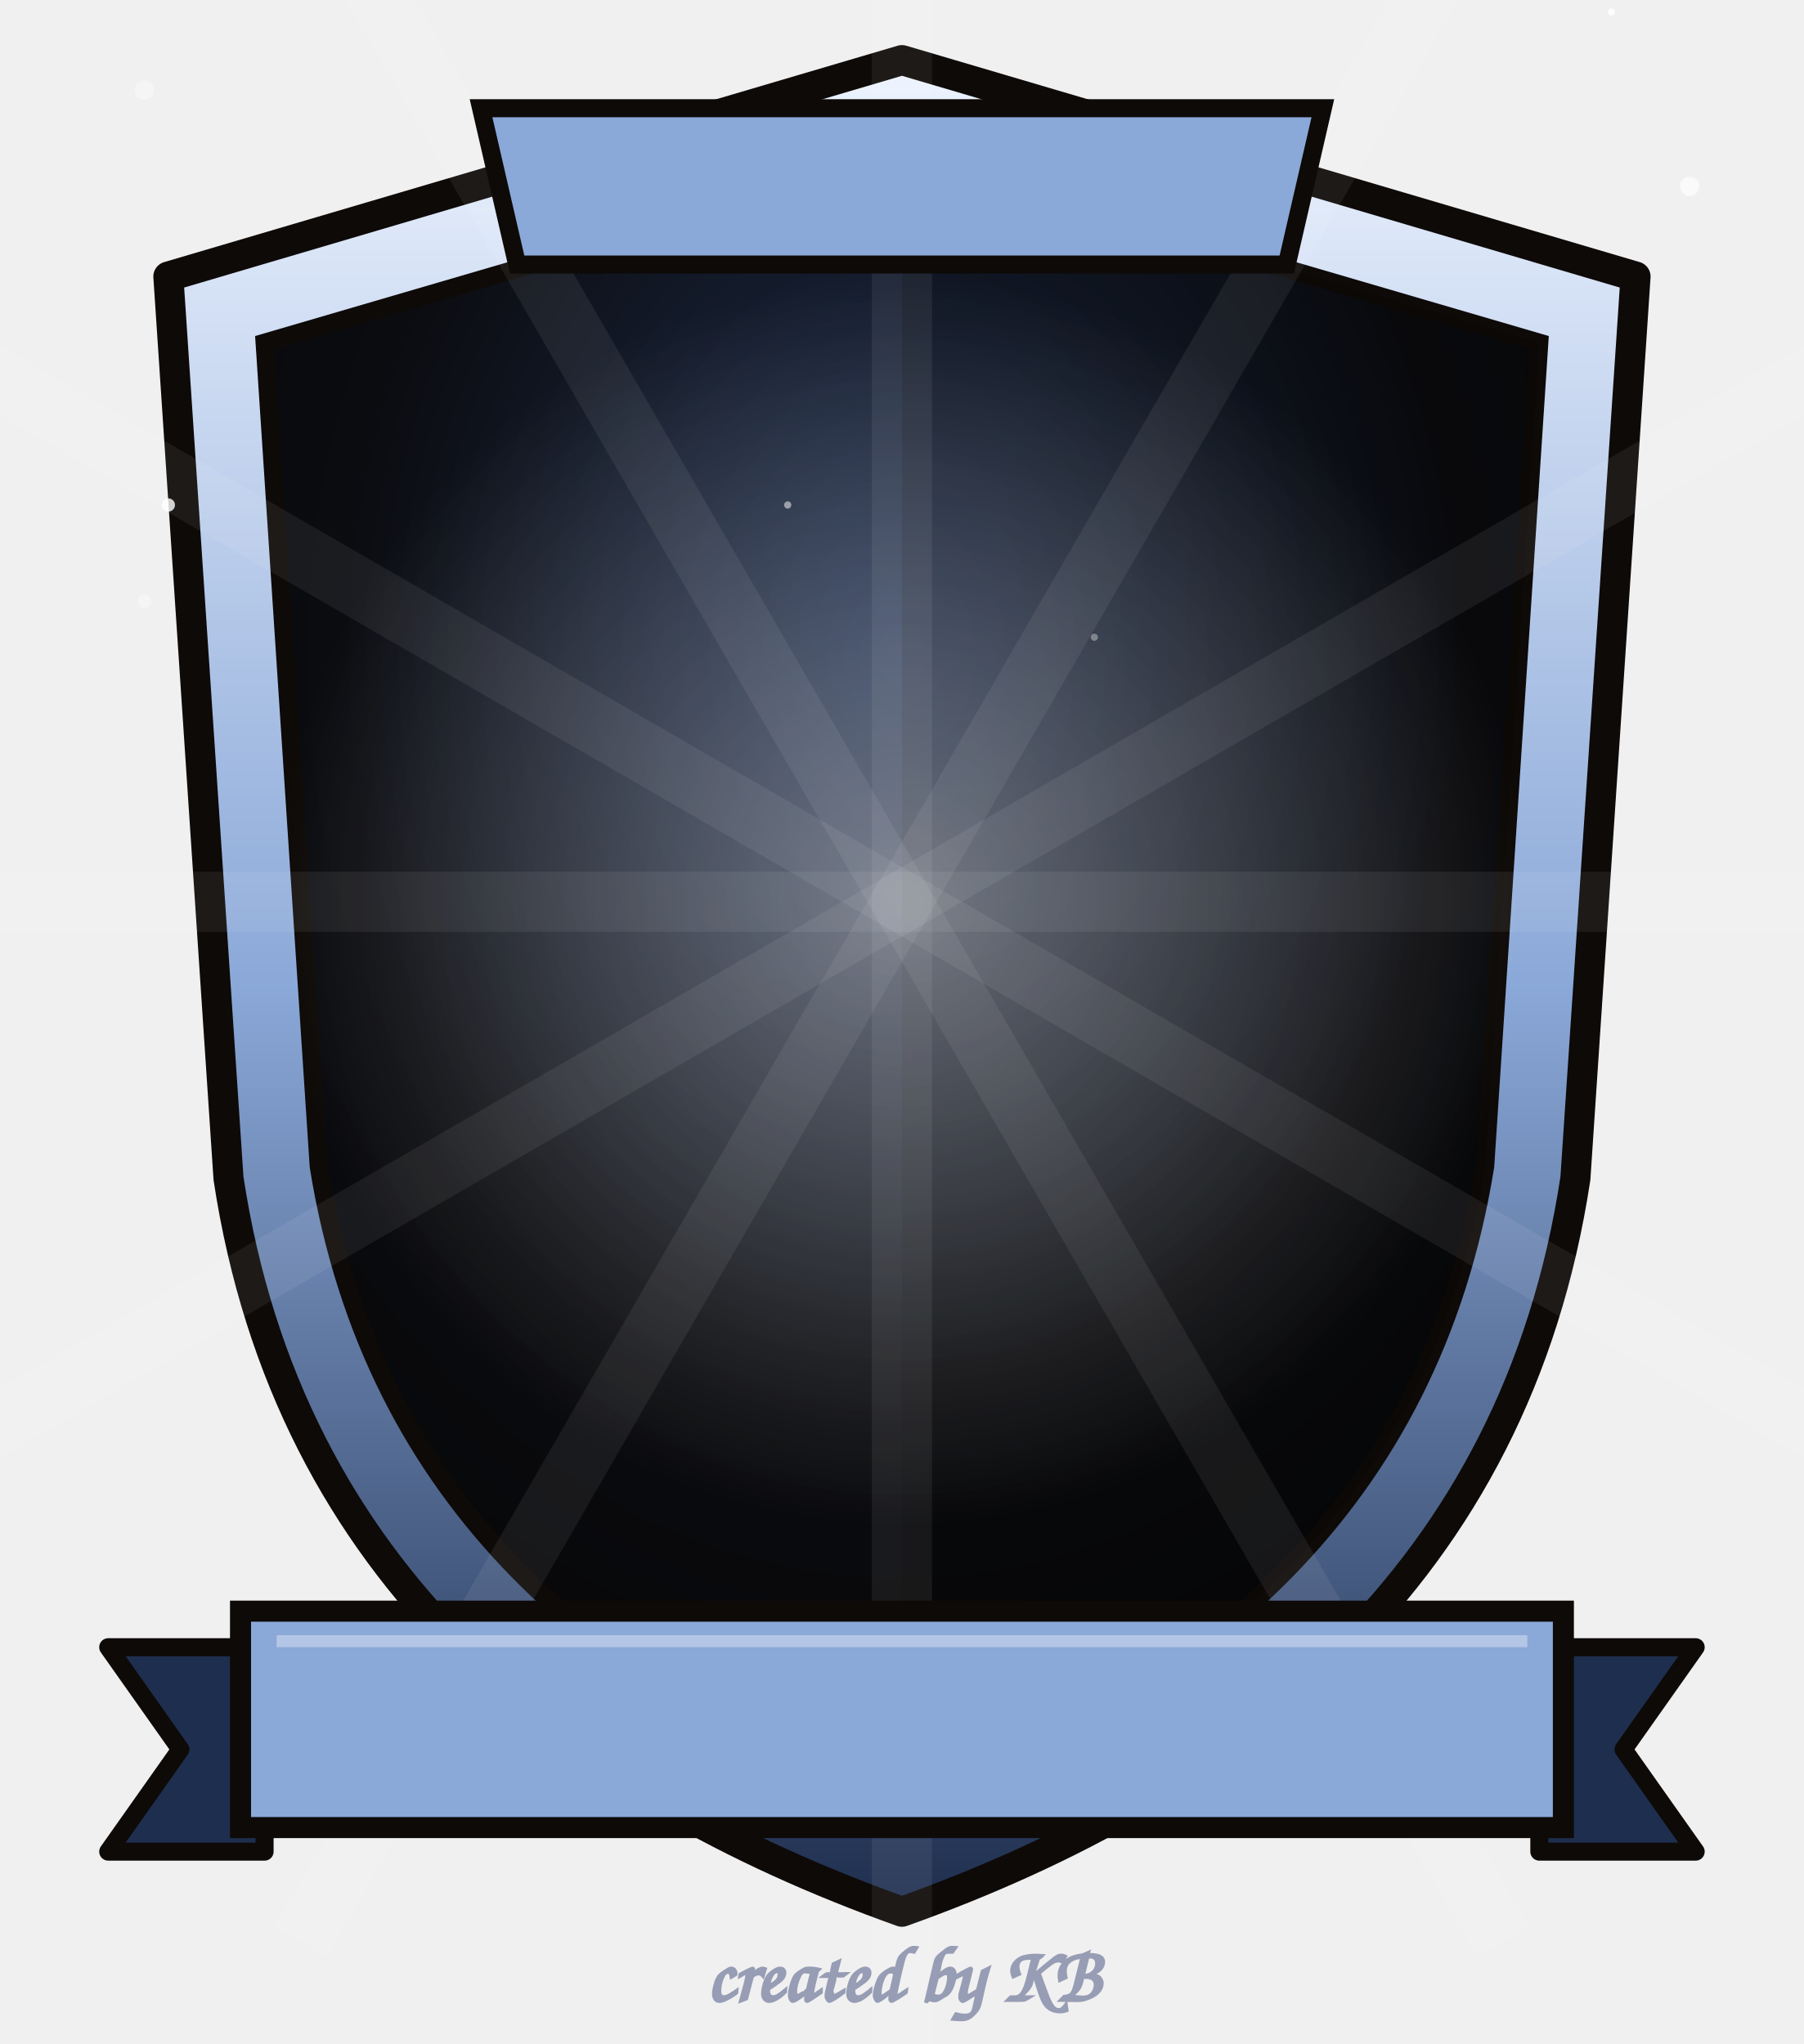
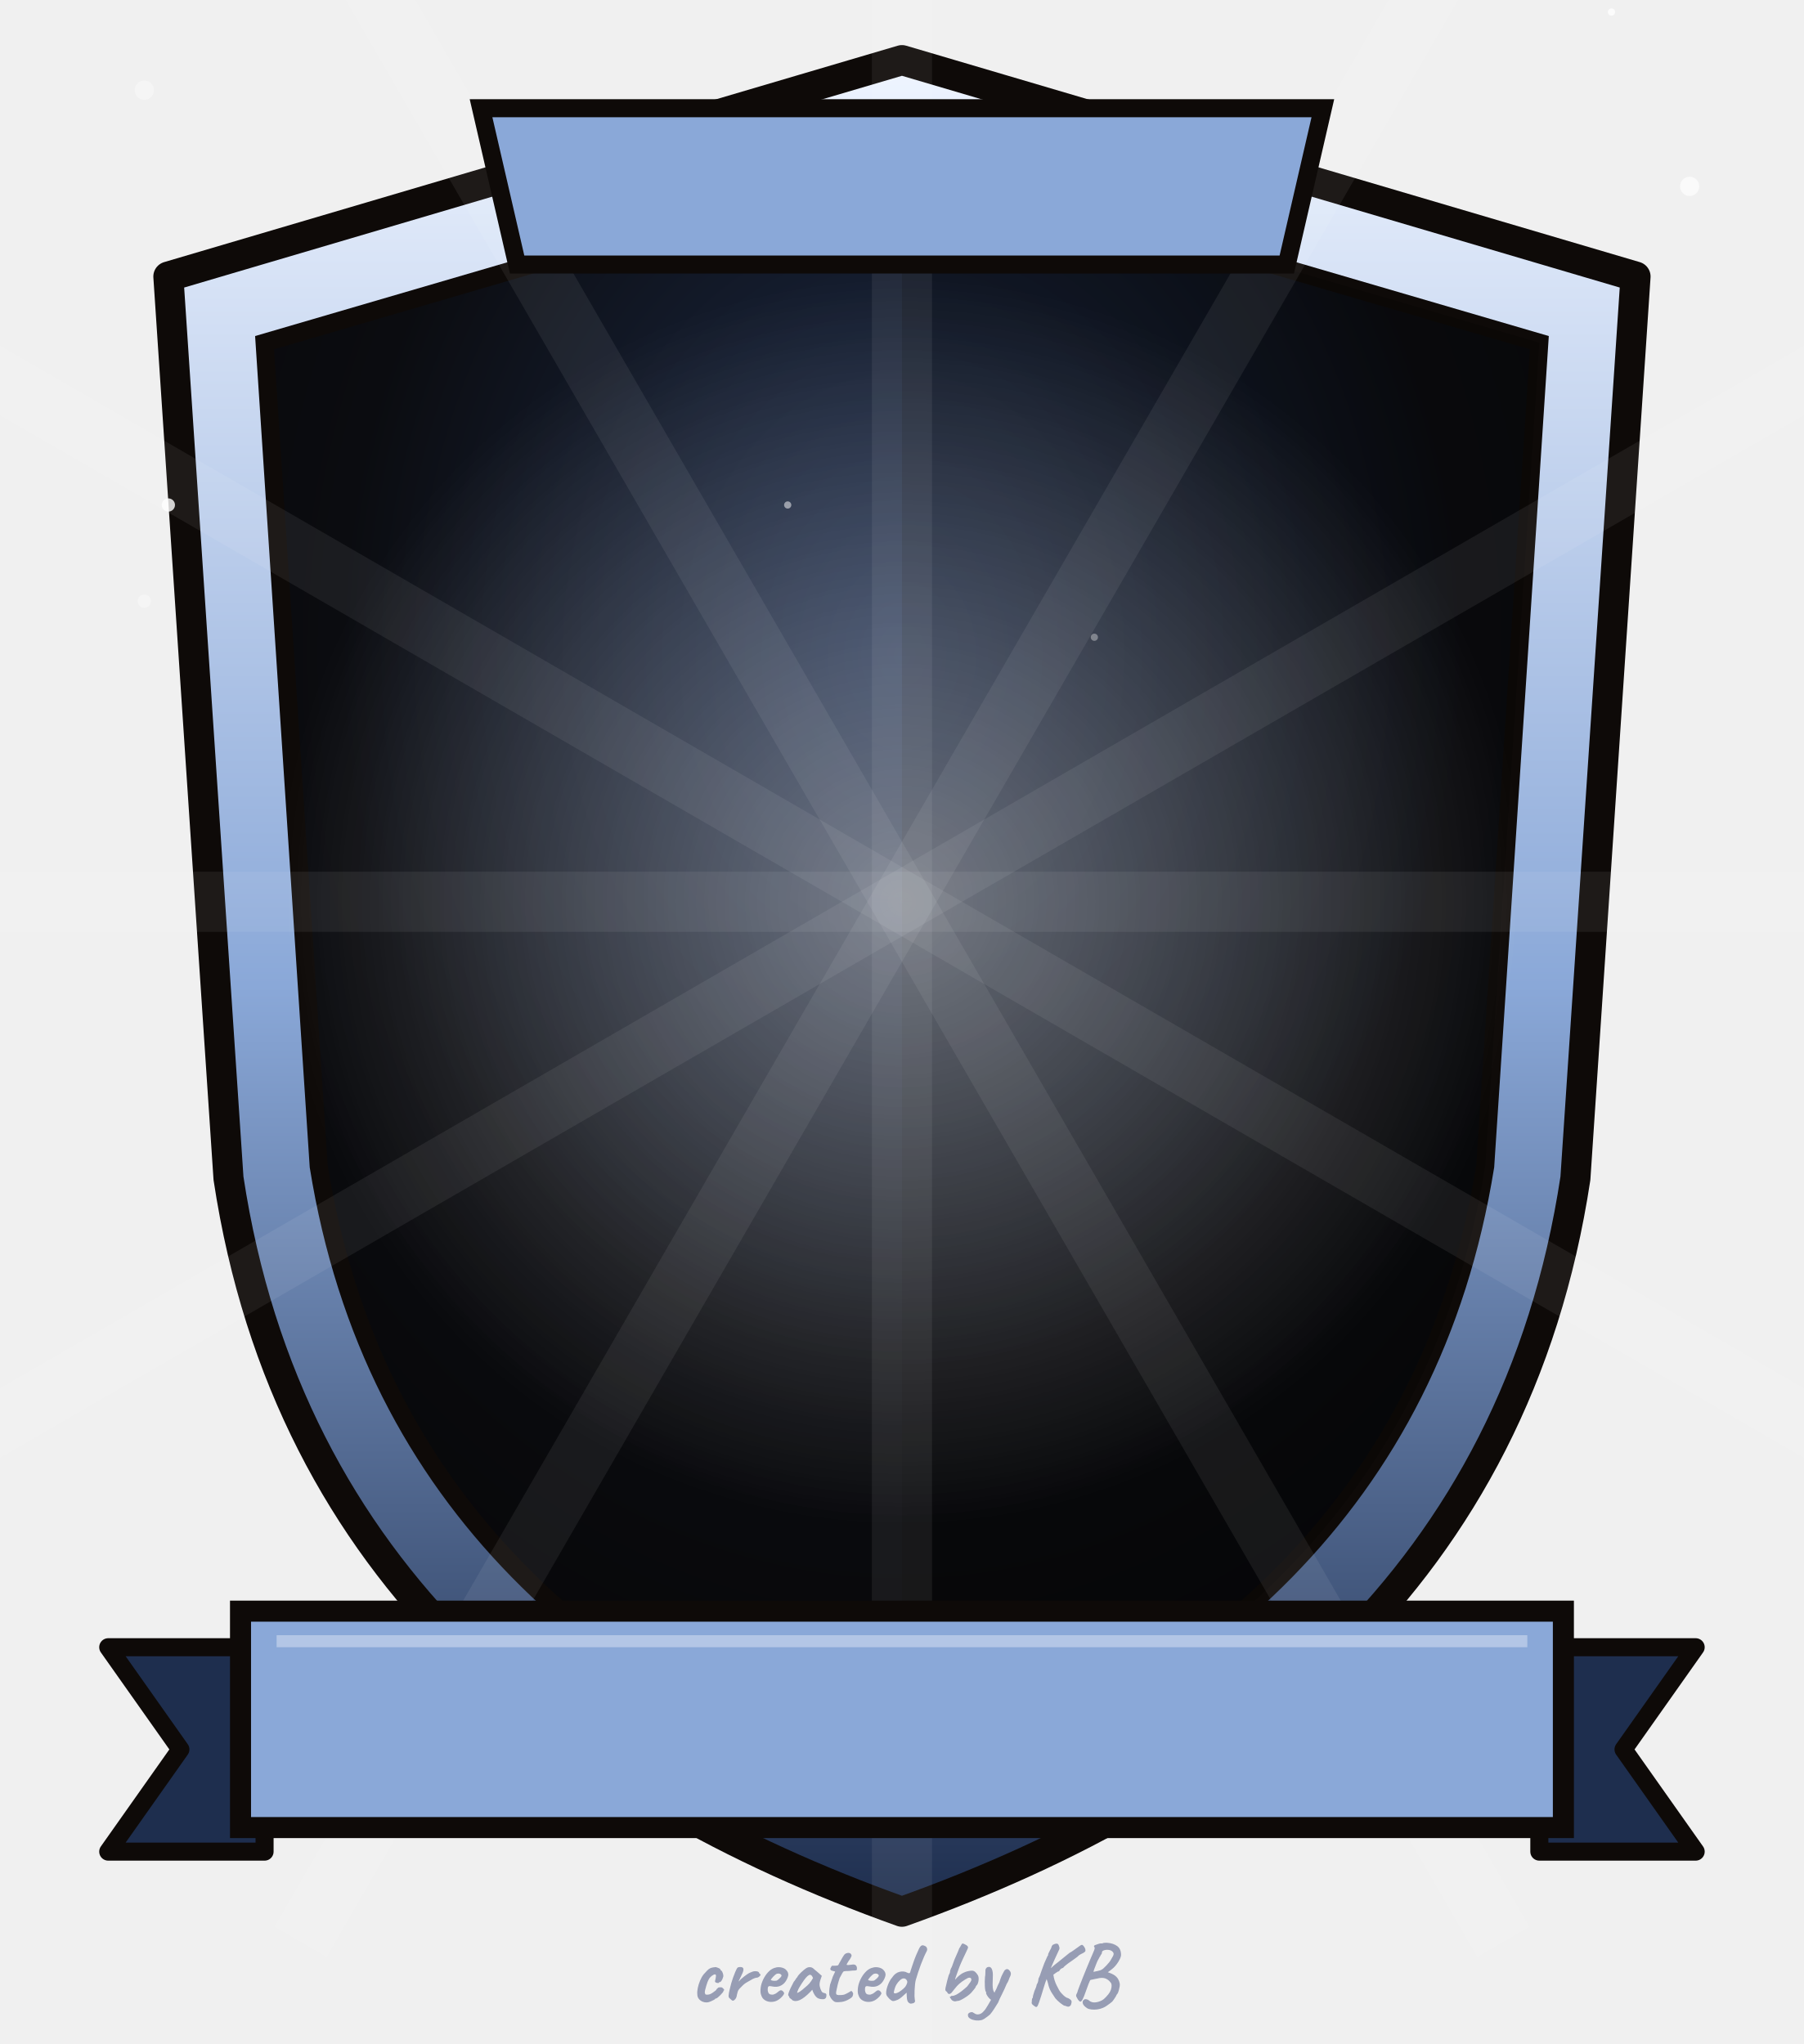
<svg xmlns="http://www.w3.org/2000/svg" viewBox="0 0 300 340" width="300" height="340" role="img" aria-label="Order crest frame (blank)">
  <defs>
    <linearGradient id="div-frames-order-M" x1="0" y1="0" x2="1" y2="1">
      <stop offset="0" stop-color="#eef4ff" />
      <stop offset="0.45" stop-color="#8aa8d8" />
      <stop offset="1" stop-color="#1e2e4e" />
    </linearGradient>
    <linearGradient id="div-frames-order-fr" x1="0" y1="0" x2="0" y2="1">
      <stop offset="0" stop-color="#eef4ff" />
      <stop offset="0.5" stop-color="#8aa8d8" />
      <stop offset="1" stop-color="#1e2e4e" />
    </linearGradient>
    <radialGradient id="div-frames-order-ff" cx="50%" cy="30%" r="80%">
      <stop offset="0" stop-color="#1e2e4e" />
      <stop offset="0.55" stop-color="#0b0c10" />
      <stop offset="1" stop-color="#050506" />
    </radialGradient>
    <radialGradient id="div-frames-order-fg" cx="50%" cy="50%" r="50%">
      <stop offset="0" stop-color="#ffffff99" />
      <stop offset="1" stop-color="#ffffff00" />
    </radialGradient>
  </defs>
  <path d="M150,10 L272,46 L262,196 C252,262 206,298 150,318 C94,298 48,262 38,196 L28,46 Z" fill="url(#div-frames-order-fr)" stroke="#0e0a08" stroke-width="5" stroke-linejoin="round" />
  <path d="M150,26 L256,57 L247,194 C238,250 200,282 150,300 C100,282 62,250 53,194 L44,57 Z" fill="url(#div-frames-order-ff)" stroke="#0e0a08" stroke-width="3" />
  <path d="M150,26 L256,57 L247,194 C238,250 200,282 150,300 Z" fill="#000" opacity=".22" />
  <circle cx="150" cy="150" r="104" fill="url(#div-frames-order-fg)" opacity=".6" />
  <path d="M150,150 L350,150" stroke="#ffffff" stroke-opacity=".07" stroke-width="10" />
  <path d="M150,150 L323,250" stroke="#ffffff" stroke-opacity=".07" stroke-width="10" />
  <path d="M150,150 L250,323" stroke="#ffffff" stroke-opacity=".07" stroke-width="10" />
  <path d="M150,150 L150,350" stroke="#ffffff" stroke-opacity=".07" stroke-width="10" />
  <path d="M150,150 L50,323" stroke="#ffffff" stroke-opacity=".07" stroke-width="10" />
  <path d="M150,150 L-23,250" stroke="#ffffff" stroke-opacity=".07" stroke-width="10" />
  <path d="M150,150 L-50,150" stroke="#ffffff" stroke-opacity=".07" stroke-width="10" />
  <path d="M150,150 L-23,50" stroke="#ffffff" stroke-opacity=".07" stroke-width="10" />
  <path d="M150,150 L50,-23" stroke="#ffffff" stroke-opacity=".07" stroke-width="10" />
  <path d="M150,150 L150,-50" stroke="#ffffff" stroke-opacity=".07" stroke-width="10" />
  <path d="M150,150 L250,-23" stroke="#ffffff" stroke-opacity=".07" stroke-width="10" />
  <path d="M150,150 L323,50" stroke="#ffffff" stroke-opacity=".07" stroke-width="10" />
  <circle cx="182" cy="106" r="0.6" fill="#fff" opacity="0.35" />
  <circle cx="117" cy="29" r="1.1" fill="#fff" opacity="0.50" />
  <circle cx="281" cy="31" r="1.6" fill="#fff" opacity="0.65" />
  <circle cx="268" cy="2" r="0.6" fill="#fff" opacity="0.80" />
  <circle cx="24" cy="100" r="1.1" fill="#fff" opacity="0.35" />
  <circle cx="188" cy="23" r="1.6" fill="#fff" opacity="0.50" />
  <circle cx="217" cy="19" r="0.6" fill="#fff" opacity="0.65" />
  <circle cx="28" cy="84" r="1.1" fill="#fff" opacity="0.80" />
  <circle cx="24" cy="15" r="1.6" fill="#fff" opacity="0.35" />
  <circle cx="131" cy="84" r="0.6" fill="#fff" opacity="0.50" />
  <path d="M80,18 L220,18 L214,44 L86,44 Z" fill="#8aa8d8" stroke="#0e0a08" stroke-width="3" />
  <path d="M18.0,274 L44.0,274 L44.0,308 L18.0,308 L30.0,291 Z" fill="#1e2e4e" stroke="#0e0a08" stroke-width="3" stroke-linejoin="round" />
  <path d="M282.0,274 L256.0,274 L256.0,308 L282.0,308 L270.0,291 Z" fill="#1e2e4e" stroke="#0e0a08" stroke-width="3" stroke-linejoin="round" />
  <path d="M40.0,268 L260.0,268 L260.0,304 L40.0,304 Z" fill="#8aa8d8" stroke="#0e0a08" stroke-width="3.5" />
  <path d="M46.0,273 L254.0,273" stroke="#fff" stroke-opacity=".35" stroke-width="2" />
  <text x="150" y="293.5" text-anchor="middle" font-family="Archivo Black, Archivo, Arial Black, sans-serif" font-weight="900" font-size="17" letter-spacing="2.5" fill="#1a1204" />
-   <text x="150" y="333" text-anchor="middle" font-family="Caveat, cursive" font-weight="700" font-size="13" fill="#8d93ad" opacity=".9">created by KB</text>
+   <path d="M117.757 333.058Q117.335 333.131 116.92 332.985Q116.505 332.84 116.235 332.512Q115.966 332.185 115.966 331.719Q115.922 331.282 116.046 330.678Q116.17 330.073 116.425 329.462Q116.679 328.85 117.014 328.428Q117.306 328.079 117.597 327.788Q117.888 327.496 118.121 327.394Q118.325 327.307 118.623 327.256Q118.922 327.205 119.038 327.205Q119.271 327.263 119.555 327.394Q119.839 327.525 119.839 327.7L119.912 327.773Q119.999 327.773 120.108 327.984Q120.218 328.195 120.276 328.465Q120.334 328.734 120.247 328.894Q120.188 329.171 120.021 329.433Q119.854 329.695 119.737 329.695Q119.679 329.695 119.628 329.702Q119.577 329.709 119.577 329.782Q119.577 329.855 119.424 329.855Q119.271 329.855 119.111 329.797Q118.951 329.739 118.907 329.622Q118.907 329.549 118.936 329.433Q118.965 329.316 119.024 329.04Q119.111 328.632 119.038 328.494Q118.965 328.355 118.674 328.472Q118.31 328.676 118.077 328.945Q117.844 329.214 117.662 329.695Q117.48 330.175 117.262 331.034Q117.174 331.369 117.24 331.559Q117.306 331.748 117.349 331.762Q117.553 331.821 117.793 331.784Q118.034 331.748 118.194 331.66Q118.427 331.544 118.609 331.406Q118.791 331.267 119.009 331.107Q119.082 331.064 119.14 330.94Q119.198 330.816 119.315 330.758Q119.431 330.583 119.613 330.576Q119.795 330.568 119.97 330.568Q120.086 330.598 120.218 330.714Q120.349 330.831 120.421 330.932Q120.45 331.005 120.436 331.049Q120.421 331.078 120.392 331.093Q120.334 331.093 120.334 331.122L120.319 331.165Q120.349 331.224 120.196 331.428Q120.043 331.631 119.81 331.864Q119.577 332.097 119.366 332.265Q119.155 332.432 119.067 332.432Q118.922 332.432 118.922 332.52Q118.922 332.549 118.711 332.665Q118.499 332.782 118.23 332.898Q117.961 333.015 117.757 333.058ZM121.572 332.607Q121.441 332.505 121.288 332.345Q121.135 332.185 121.178 331.893Q121.222 331.486 121.295 331.173Q121.368 330.86 121.47 330.452Q121.499 330.277 121.623 329.855Q121.746 329.433 121.921 328.938Q122.096 328.443 122.285 327.999Q122.474 327.555 122.62 327.336Q122.78 327.191 123.093 327.191Q123.406 327.191 123.523 327.307Q123.683 327.438 123.625 327.766Q123.566 328.093 123.217 328.778Q123.144 328.952 123.035 329.149Q122.926 329.345 122.882 329.462Q122.853 329.549 122.882 329.578Q122.882 329.578 122.911 329.578Q122.998 329.418 123.231 329.207Q123.464 328.996 123.726 328.792Q123.989 328.588 124.222 328.428Q124.454 328.268 124.542 328.224Q124.658 328.152 124.811 328.101Q124.964 328.05 125.022 328.02Q125.357 327.86 125.758 327.897Q126.158 327.933 126.245 328.152Q126.26 328.268 126.347 328.326L126.42 328.384Q126.478 328.384 126.493 328.428V328.472Q126.493 328.574 126.296 328.763Q126.1 328.952 125.867 328.967Q125.678 328.981 125.532 329.04Q125.386 329.098 125.182 329.185Q124.629 329.506 124.185 329.753Q123.741 330.001 123.275 330.51Q123.173 330.627 123.057 330.729Q122.94 330.831 122.824 331.02Q122.751 331.093 122.678 331.34Q122.605 331.588 122.554 331.813Q122.503 332.039 122.503 332.083L122.46 332.214Q122.416 332.359 122.314 332.49Q122.139 332.723 121.972 332.782Q121.805 332.84 121.572 332.607ZM129.347 332.709Q128.91 332.956 128.422 332.993Q127.934 333.029 127.512 332.862Q127.09 332.694 126.828 332.359Q126.682 332.17 126.551 331.755Q126.42 331.34 126.507 330.627Q126.595 329.957 126.922 329.273Q127.25 328.588 127.73 328.064Q128.211 327.54 128.779 327.351Q128.983 327.278 129.194 327.242Q129.405 327.205 129.754 327.234Q130.089 327.278 130.351 327.402Q130.613 327.525 130.73 327.671Q130.963 327.904 131.036 328.122Q131.108 328.341 131.094 328.545Q131.021 329.011 130.679 329.549Q130.337 330.088 129.725 330.35Q129.478 330.452 129.143 330.481Q128.808 330.51 128.226 330.394Q127.876 330.321 127.767 330.467Q127.658 330.612 127.672 331.034Q127.701 331.296 127.796 331.493Q127.891 331.69 128.153 331.762Q128.488 331.821 128.633 331.77Q128.779 331.719 128.997 331.617Q129.114 331.544 129.23 331.457L129.449 331.282Q129.55 331.195 129.623 331.151Q129.696 331.093 129.769 331.078Q129.842 331.064 129.914 331.064Q130.075 331.078 130.22 331.238Q130.366 331.398 130.41 331.544Q130.41 331.66 130.264 331.872Q130.118 332.083 129.878 332.308Q129.638 332.534 129.347 332.709ZM129.157 329.462Q129.259 329.418 129.456 329.258Q129.652 329.098 129.813 328.916Q129.973 328.734 129.973 328.632Q129.973 328.472 129.762 328.355Q129.55 328.239 129.216 328.312Q129.099 328.341 128.939 328.472Q128.779 328.603 128.619 328.77Q128.458 328.938 128.342 329.091Q128.226 329.244 128.182 329.331Q128.24 329.404 128.415 329.447Q128.59 329.491 128.801 329.491Q129.012 329.491 129.157 329.462ZM131.749 332.694Q131.691 332.578 131.494 332.461Q131.298 332.345 131.298 332.287Q131.298 332.228 131.232 332.105Q131.167 331.981 131.108 331.923Q131.036 331.835 131.152 331.493Q131.269 331.151 131.502 330.656Q131.734 330.161 132.011 329.651Q132.128 329.535 132.244 329.345Q132.361 329.156 132.419 329.098Q132.419 329.04 132.462 328.989Q132.506 328.938 132.564 328.938L132.681 328.705Q132.71 328.647 132.863 328.472Q133.016 328.297 133.234 328.086Q133.453 327.875 133.678 327.686Q133.904 327.496 134.05 327.409Q134.355 327.205 134.683 327.22Q135.01 327.234 135.243 327.424Q135.287 327.467 135.44 327.598Q135.593 327.729 135.789 327.889Q135.986 328.05 136.132 328.181L136.67 328.661L136.423 329.389Q136.234 329.972 136.328 330.408Q136.423 330.845 136.598 331.165Q136.67 331.326 136.794 331.413Q136.918 331.5 137.122 331.529Q137.238 331.544 137.34 331.617Q137.442 331.69 137.442 331.85Q137.442 332.199 137.318 332.352Q137.194 332.505 137.049 332.534Q136.568 332.592 136.132 332.432Q135.695 332.272 135.345 331.602Q135.287 331.515 135.192 331.275Q135.098 331.034 135.083 330.962Q135.025 331.034 134.93 331.144Q134.836 331.253 134.748 331.34Q133.715 332.388 132.979 332.702Q132.244 333.015 131.749 332.694ZM132.55 331.486Q132.652 331.5 132.87 331.377Q133.089 331.253 133.453 330.962Q133.948 330.539 134.268 330.263Q134.588 329.986 134.894 329.549L135.214 329.025Q135.069 328.69 134.952 328.588Q134.836 328.486 134.719 328.486Q134.53 328.486 134.268 328.727Q134.006 328.967 133.678 329.426Q133.351 329.884 132.943 330.568Q132.754 330.889 132.652 331.18ZM138.927 333.015Q138.767 332.985 138.578 332.818Q138.388 332.651 138.236 332.439Q138.083 332.228 138.039 332.083Q138.039 332.054 138.01 332.01L137.966 331.966Q137.908 331.923 137.901 331.58Q137.893 331.238 137.937 330.816Q137.981 330.394 138.039 330.146Q138.112 329.913 138.257 329.513Q138.403 329.112 138.505 328.792L138.898 327.948L138.316 327.788Q138.214 327.758 138.148 327.671Q138.083 327.584 138.083 327.525Q138.083 327.409 138.214 327.191Q138.345 326.972 138.403 326.972Q138.476 326.987 138.672 326.987Q138.869 326.987 139.058 326.972Q139.247 326.958 139.291 326.943Q139.349 326.914 139.408 326.863Q139.466 326.812 139.495 326.71Q139.568 326.55 139.626 326.463Q139.684 326.375 139.786 326.2Q139.888 326.011 139.954 325.88Q140.019 325.749 140.165 325.516Q140.238 325.414 140.325 325.269Q140.412 325.123 140.543 325.021Q140.674 324.905 140.973 324.854Q141.271 324.803 141.49 324.992Q141.606 325.138 141.621 325.269Q141.635 325.4 141.504 325.604Q141.388 325.851 141.235 326.048Q141.082 326.244 140.951 326.492Q140.762 326.754 140.82 326.827Q140.834 326.841 140.864 326.856Q141.009 326.899 141.679 326.797Q142.101 326.725 142.29 326.885Q142.48 327.045 142.509 327.292Q142.553 327.642 142.436 327.715Q142.32 327.788 141.766 327.788Q141.417 327.846 141.169 327.853Q140.922 327.86 140.805 327.86Q140.616 327.875 140.558 327.875Q140.5 327.875 140.383 327.904Q140.267 327.933 140.216 327.999Q140.165 328.064 140.106 328.181Q140.048 328.239 139.932 328.486Q139.815 328.734 139.641 329.025Q139.437 329.637 139.298 330.197Q139.16 330.758 139.058 331.311Q139.014 331.588 139.08 331.711Q139.146 331.835 139.451 331.864Q139.611 331.879 139.917 331.857Q140.223 331.835 140.427 331.777Q140.587 331.704 140.762 331.624Q140.936 331.544 141.082 331.457Q141.213 331.384 141.344 331.296L141.475 331.224Q141.504 331.18 141.533 331.18Q141.592 331.165 141.694 331.253Q141.825 331.413 141.883 331.588Q141.883 331.762 141.81 332.003Q141.737 332.243 141.271 332.505Q140.616 332.913 139.961 333.0Q139.306 333.087 138.927 333.015ZM145.523 332.709Q145.086 332.956 144.598 332.993Q144.11 333.029 143.688 332.862Q143.266 332.694 143.004 332.359Q142.858 332.17 142.727 331.755Q142.596 331.34 142.684 330.627Q142.771 329.957 143.099 329.273Q143.426 328.588 143.907 328.064Q144.387 327.54 144.955 327.351Q145.159 327.278 145.37 327.242Q145.581 327.205 145.93 327.234Q146.265 327.278 146.527 327.402Q146.79 327.525 146.906 327.671Q147.139 327.904 147.212 328.122Q147.285 328.341 147.27 328.545Q147.197 329.011 146.855 329.549Q146.513 330.088 145.901 330.35Q145.654 330.452 145.319 330.481Q144.984 330.51 144.402 330.394Q144.052 330.321 143.943 330.467Q143.834 330.612 143.848 331.034Q143.878 331.296 143.972 331.493Q144.067 331.69 144.329 331.762Q144.664 331.821 144.809 331.77Q144.955 331.719 145.173 331.617Q145.29 331.544 145.406 331.457L145.625 331.282Q145.727 331.195 145.799 331.151Q145.872 331.093 145.945 331.078Q146.018 331.064 146.091 331.064Q146.251 331.078 146.396 331.238Q146.542 331.398 146.586 331.544Q146.586 331.66 146.44 331.872Q146.294 332.083 146.054 332.308Q145.814 332.534 145.523 332.709ZM145.334 329.462Q145.435 329.418 145.632 329.258Q145.829 329.098 145.989 328.916Q146.149 328.734 146.149 328.632Q146.149 328.472 145.938 328.355Q145.727 328.239 145.392 328.312Q145.275 328.341 145.115 328.472Q144.955 328.603 144.795 328.77Q144.635 328.938 144.518 329.091Q144.402 329.244 144.358 329.331Q144.416 329.404 144.591 329.447Q144.766 329.491 144.977 329.491Q145.188 329.491 145.334 329.462ZM151.565 333.277Q151.376 333.32 151.194 333.182Q151.012 333.044 150.939 332.884Q150.852 332.651 150.83 332.439Q150.808 332.228 150.794 331.952L150.779 331.457L150.182 331.995Q149.687 332.461 149.257 332.658Q148.828 332.854 148.478 332.854Q148.318 332.825 148.093 332.643Q147.867 332.461 147.685 332.236Q147.503 332.01 147.43 331.864Q147.343 331.66 147.379 331.296Q147.416 330.932 147.554 330.496Q147.692 330.059 147.903 329.637Q148.114 329.214 148.391 328.909Q148.872 328.181 149.585 327.999Q150.298 327.817 150.852 328.122Q151.114 328.253 151.23 328.224Q151.347 328.195 151.376 328.035Q151.434 327.802 151.507 327.598Q151.58 327.394 151.711 326.987Q152.075 325.88 152.344 325.254Q152.614 324.628 152.832 324.162Q152.992 323.827 153.152 323.696Q153.312 323.565 153.429 323.58Q153.589 323.58 153.829 323.696Q154.07 323.813 154.142 324.016Q154.201 324.148 154.193 324.293Q154.186 324.439 154.099 324.599Q153.909 324.948 153.655 325.523Q153.4 326.099 153.145 326.783Q152.89 327.467 152.672 328.137Q152.453 328.807 152.308 329.316Q152.22 329.637 152.169 330.132Q152.118 330.627 152.097 331.144Q152.075 331.66 152.089 332.061Q152.104 332.461 152.133 332.578Q152.22 332.869 152.133 333.015Q152.046 333.16 151.886 333.211Q151.725 333.262 151.565 333.277ZM149.163 331.515Q149.367 331.442 149.527 331.34Q149.687 331.238 149.905 331.078Q150.342 330.743 150.539 330.496Q150.735 330.248 150.852 329.884Q150.925 329.666 150.859 329.506Q150.794 329.345 150.633 329.2Q150.473 329.069 150.226 329.091Q149.978 329.112 149.658 329.404Q149.308 329.724 149.061 330.146Q148.813 330.568 148.653 331.355Q148.624 331.5 148.755 331.559Q148.886 331.617 149.163 331.515ZM158.831 332.913Q158.539 332.884 158.372 332.76Q158.205 332.636 158.117 332.447Q158.001 332.316 157.979 332.243Q157.957 332.17 157.972 332.112Q158.044 332.112 158.103 332.105Q158.161 332.097 158.175 332.054Q158.175 332.01 158.226 331.995Q158.277 331.981 158.336 331.995Q158.612 332.01 159.013 331.806Q159.413 331.602 159.894 331.231Q160.374 330.86 160.854 330.423Q161.233 329.928 161.386 329.695Q161.539 329.462 161.546 329.338Q161.553 329.214 161.481 329.083Q161.422 328.967 161.204 328.967Q160.986 328.967 160.534 329.258Q159.908 329.651 159.53 329.986Q159.151 330.321 158.831 330.743Q158.714 330.889 158.576 331.056Q158.438 331.224 158.35 331.34L158.248 331.457Q158.248 331.515 158.081 331.602Q157.913 331.69 157.797 331.69Q157.739 331.66 157.644 331.58Q157.549 331.5 157.52 331.369Q157.389 331.267 157.302 331.187Q157.214 331.107 157.214 330.918Q157.214 330.801 157.251 330.627Q157.287 330.452 157.36 330.175Q157.447 329.797 157.549 329.382Q157.651 328.967 157.746 328.668Q157.841 328.37 157.884 328.341L157.942 328.21Q158.001 328.079 158.001 327.904Q158.03 327.729 158.095 327.598Q158.161 327.467 158.161 327.409Q158.219 327.365 158.336 327.06Q158.452 326.754 158.627 326.259Q158.627 326.215 158.729 325.975Q158.831 325.735 158.976 325.407Q159.122 325.079 159.275 324.723Q159.428 324.366 159.53 324.089Q159.704 323.842 159.828 323.587Q159.952 323.332 160.054 323.288Q160.126 323.274 160.308 323.347Q160.49 323.42 160.68 323.536Q160.869 323.652 160.942 323.769Q160.986 323.842 160.993 323.915Q161 323.987 160.927 324.155Q160.854 324.322 160.68 324.694Q160.505 325.065 160.185 325.735Q159.777 326.608 159.551 327.191Q159.326 327.773 159.187 328.195Q159.049 328.617 158.903 328.996L158.831 329.316L159.209 328.894Q159.355 328.748 159.515 328.617Q159.675 328.486 159.864 328.355Q159.981 328.268 160.177 328.173Q160.374 328.079 160.563 328.006Q160.753 327.933 160.84 327.919Q160.884 327.904 161.138 327.853Q161.393 327.802 161.641 327.802Q161.961 327.802 162.201 328.028Q162.442 328.253 162.631 328.574Q162.791 328.88 162.747 329.353Q162.704 329.826 162.5 330.161Q162.427 330.219 162.354 330.314Q162.281 330.408 162.281 330.467Q162.267 330.568 162.019 330.882Q161.772 331.195 161.524 331.471Q161.262 331.748 160.884 332.017Q160.505 332.287 160.134 332.498Q159.762 332.709 159.5 332.796Q159.384 332.811 159.166 332.847Q158.947 332.884 158.831 332.913ZM163.213 336.028Q162.689 336.13 162.209 336.065Q161.728 335.999 161.4 335.81Q161.073 335.621 161 335.388Q160.913 335.053 161.087 334.893Q161.262 334.733 161.502 334.704Q161.743 334.674 161.815 334.762Q161.932 334.835 162.187 334.98Q162.442 335.126 162.82 335.053Q163.155 334.98 163.417 334.733Q163.679 334.485 163.883 334.208Q163.999 334.034 164.276 333.582Q164.538 333.16 164.815 332.651Q164.698 332.578 164.567 332.447Q164.305 332.185 164.138 331.893Q163.97 331.602 163.999 331.486V331.326Q163.912 331.326 163.861 331.071Q163.81 330.816 163.788 330.423Q163.766 330.03 163.774 329.608Q163.781 329.185 163.81 328.836Q163.868 328.588 163.868 328.29Q163.868 327.991 163.883 327.817Q163.868 327.584 163.978 327.438Q164.087 327.292 164.145 327.249Q164.684 327.016 164.931 327.496Q165.179 327.977 165.106 329.025Q165.077 329.608 165.077 330.139Q165.077 330.67 165.179 331.049Q165.252 331.311 165.397 331.471Q165.426 331.398 165.455 331.296Q165.514 331.136 165.601 331.034Q165.688 330.86 165.754 330.707Q165.819 330.554 165.834 330.496Q165.849 330.423 165.965 330.204Q166.082 329.986 166.183 329.768Q166.256 329.549 166.402 329.127Q166.547 328.705 166.693 328.443Q166.868 328.108 166.977 327.897Q167.086 327.686 167.217 327.642Q167.348 327.54 167.465 327.54Q167.581 327.54 167.741 327.627Q167.916 327.802 168.025 327.97Q168.134 328.137 168.113 328.377Q168.091 328.617 167.872 329.025Q167.756 329.375 167.618 329.658Q167.479 329.942 167.406 330.03Q167.334 330.204 167.239 330.416Q167.144 330.627 167.072 330.801Q166.81 331.384 166.62 331.748Q166.431 332.112 166.285 332.418Q166.14 332.723 165.98 333.131Q165.645 333.67 165.332 334.158Q165.019 334.645 164.669 335.068Q164.524 335.199 164.254 335.41Q163.985 335.621 163.701 335.803Q163.417 335.985 163.213 336.028ZM172.022 333.684Q171.833 333.568 171.673 333.4Q171.512 333.233 171.6 332.927Q171.585 332.752 171.622 332.592Q171.658 332.432 171.673 332.374Q171.745 332.374 171.76 332.294Q171.774 332.214 171.774 332.156Q171.774 332.039 171.862 331.762Q171.949 331.486 172.037 331.18Q172.153 330.932 172.262 330.656Q172.371 330.379 172.371 330.321Q172.371 330.204 172.43 330.081Q172.488 329.957 172.561 329.84Q172.634 329.666 172.67 329.455Q172.706 329.244 172.706 329.127Q172.794 328.938 172.896 328.719Q172.998 328.501 173.056 328.268Q173.143 328.02 173.318 327.533Q173.493 327.045 173.682 326.55Q173.813 326.273 173.937 325.975Q174.06 325.676 174.162 325.465Q174.264 325.254 174.308 325.254V325.094Q174.308 325.021 174.424 324.81Q174.541 324.599 174.643 324.366Q174.788 324.148 174.847 323.944L174.905 323.754L174.963 323.652Q175.021 323.565 175.08 323.507Q175.458 323.303 175.728 323.303Q175.997 323.303 176.099 323.652Q176.215 323.973 176.201 324.097Q176.186 324.22 176.099 324.395Q175.982 324.657 175.793 325.058Q175.604 325.458 175.4 325.909Q175.196 326.361 175.021 326.768Q174.861 327.118 174.759 327.38L174.861 327.307Q174.905 327.263 175.116 327.067Q175.327 326.87 175.939 326.404L177.861 324.846Q178.225 324.657 178.53 324.424Q178.836 324.191 179.04 324.06Q179.287 323.885 179.55 323.696Q179.812 323.507 179.87 323.521Q179.986 323.463 180.146 323.631Q180.307 323.798 180.416 324.024Q180.525 324.249 180.51 324.366Q180.54 324.512 180.467 324.613Q180.394 324.715 180.088 324.89Q179.724 325.05 179.513 325.196Q179.302 325.341 179.273 325.414L178.967 325.647Q178.661 325.88 178.239 326.171Q177.657 326.564 177.285 326.863Q176.914 327.161 176.798 327.336Q176.739 327.336 176.688 327.38Q176.638 327.424 176.579 327.409L176.463 327.482Q176.346 327.569 176.288 327.656Q176.259 327.729 176.164 327.846Q176.07 327.962 175.939 327.948Q175.837 328.006 175.575 328.181Q175.385 328.326 175.182 328.472Q175.254 328.996 175.371 329.36Q175.531 329.884 175.749 330.292Q175.924 330.67 176.135 331.034Q176.346 331.398 176.608 331.646Q176.943 332.01 177.205 332.185Q177.467 332.359 177.598 332.359Q177.875 332.49 178.006 332.607Q178.137 332.723 178.181 332.811Q178.225 332.898 178.21 332.971Q178.225 333.015 178.195 333.167Q178.166 333.32 178.108 333.473Q178.05 333.626 177.948 333.67Q177.846 333.772 177.686 333.794Q177.526 333.815 177.176 333.655Q177.045 333.67 176.82 333.531Q176.594 333.393 176.339 333.189Q176.084 332.985 175.859 332.767Q175.633 332.549 175.502 332.388Q175.269 332.054 174.912 331.486Q174.555 330.918 174.381 330.292Q174.279 329.826 174.177 329.535Q174.09 329.345 174.075 329.185L174.002 329.345Q173.944 329.447 173.813 329.862Q173.682 330.277 173.507 330.852Q173.332 331.428 173.15 332.017Q172.968 332.607 172.794 333.087Q172.706 333.335 172.634 333.502Q172.561 333.67 172.488 333.757Q172.415 333.844 172.313 333.844Q172.255 333.844 172.182 333.801Q172.109 333.757 172.022 333.684ZM180.802 334.048Q180.176 333.641 180.066 333.233Q179.957 332.825 180.35 332.578Q180.438 332.52 180.692 332.563Q180.947 332.607 181.078 332.738Q181.37 333.0 181.741 333.066Q182.112 333.131 182.651 332.985Q183.262 332.796 183.59 332.512Q183.918 332.228 184.325 331.733Q184.631 331.34 184.755 330.962Q184.878 330.583 184.871 330.27Q184.864 329.957 184.718 329.797Q184.354 329.287 183.816 329.091Q183.277 328.894 182.403 329.127Q182.301 329.142 182.098 329.185Q181.894 329.229 181.734 329.265Q181.573 329.302 181.559 329.302Q181.457 329.331 181.399 329.331Q181.34 329.331 181.26 329.469Q181.18 329.608 181.02 330.037Q180.86 330.467 180.54 331.355Q180.234 332.243 180.023 332.614Q179.812 332.985 179.651 332.949Q179.491 332.913 179.287 332.636Q179.171 332.432 179.033 332.185Q178.894 331.937 179.04 331.675Q179.113 331.544 179.156 331.435Q179.2 331.326 179.273 331.049Q179.346 330.831 179.557 330.285Q179.768 329.739 180.059 329.003Q180.35 328.268 180.671 327.482Q180.991 326.696 181.289 325.997Q181.588 325.298 181.792 324.817Q181.996 324.366 182.039 324.162Q182.083 323.987 182.025 323.944Q182.025 323.944 182.01 323.944Q182.01 323.871 181.966 323.805Q181.923 323.74 181.937 323.682Q181.937 323.623 182.192 323.521Q182.447 323.42 182.738 323.332Q183.029 323.245 183.16 323.274Q183.233 323.274 183.335 323.267Q183.437 323.259 183.437 323.201Q183.481 323.201 183.714 323.172Q183.947 323.143 184.223 323.172Q185.199 323.259 185.825 323.733Q186.451 324.206 186.436 325.24Q186.422 325.487 186.233 325.88Q186.043 326.273 185.759 326.666Q185.475 327.06 185.155 327.351Q184.966 327.511 184.755 327.678Q184.544 327.846 184.398 327.948L184.238 328.064L184.354 328.108Q184.471 328.152 184.602 328.195Q185.272 328.443 185.657 328.821Q186.043 329.2 186.203 329.87Q186.262 330.088 186.211 330.408Q186.16 330.729 186.072 331.042Q185.985 331.355 185.883 331.573Q185.781 331.675 185.723 331.777L185.665 331.893Q185.665 331.923 185.548 332.119Q185.432 332.316 185.272 332.549Q185.111 332.782 184.966 332.956Q184.82 333.073 184.551 333.284Q184.282 333.495 183.968 333.699Q183.655 333.903 183.379 334.005Q182.971 334.179 182.469 334.245Q181.966 334.31 181.515 334.259Q181.064 334.208 180.802 334.048ZM181.85 328.006 182.098 327.948Q182.33 327.904 182.622 327.838Q182.913 327.773 183.058 327.715Q183.131 327.671 183.27 327.598Q183.408 327.525 183.554 327.38Q183.757 327.191 183.99 326.95Q184.223 326.71 184.449 326.433Q184.675 326.157 184.835 325.836Q185.17 325.312 185.199 325.079Q185.228 324.846 185.039 324.657Q184.908 324.497 184.675 324.417Q184.442 324.337 184.172 324.33Q183.903 324.322 183.655 324.395Q183.466 324.453 183.364 324.533Q183.262 324.613 183.262 324.774Q183.262 324.905 183.182 325.043Q183.102 325.181 183.029 325.254Q183.015 325.356 182.942 325.443L182.855 325.545Q182.855 325.604 182.673 325.902Q182.491 326.2 182.287 326.754Q182.025 327.38 181.937 327.656Q181.85 327.933 181.85 328.006Z" fill="#8d93ad" opacity="0.9" />
</svg>
